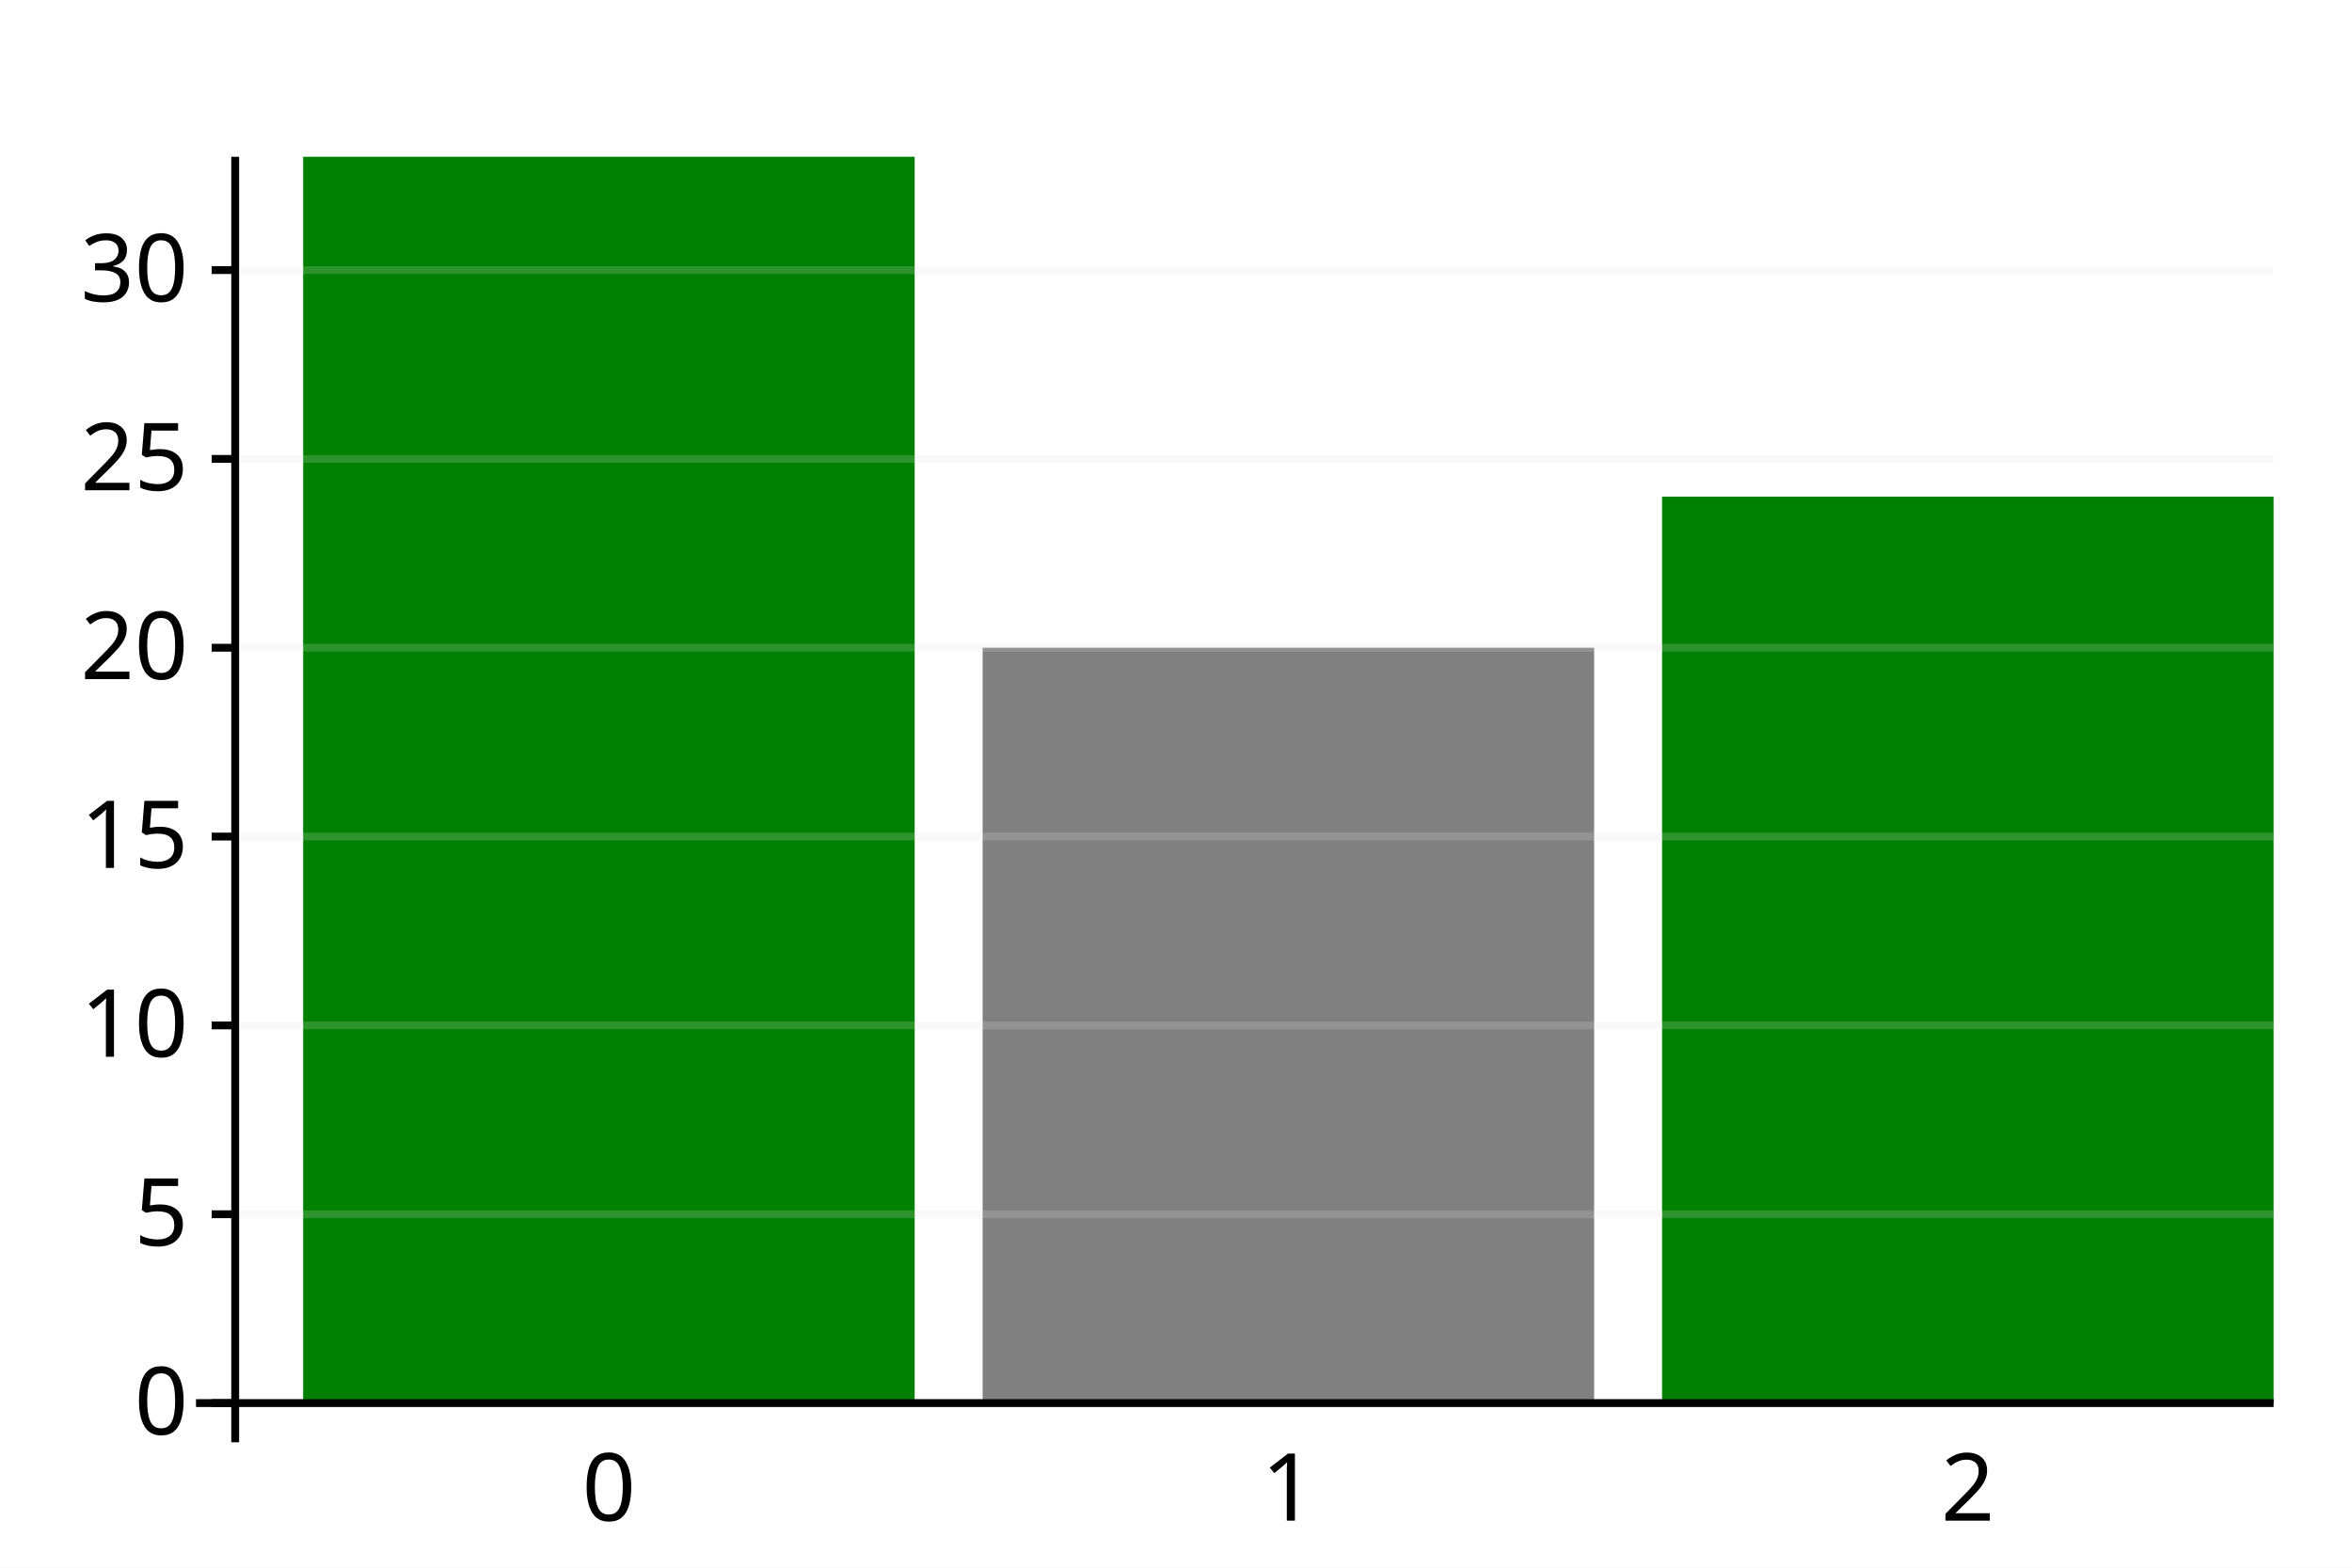
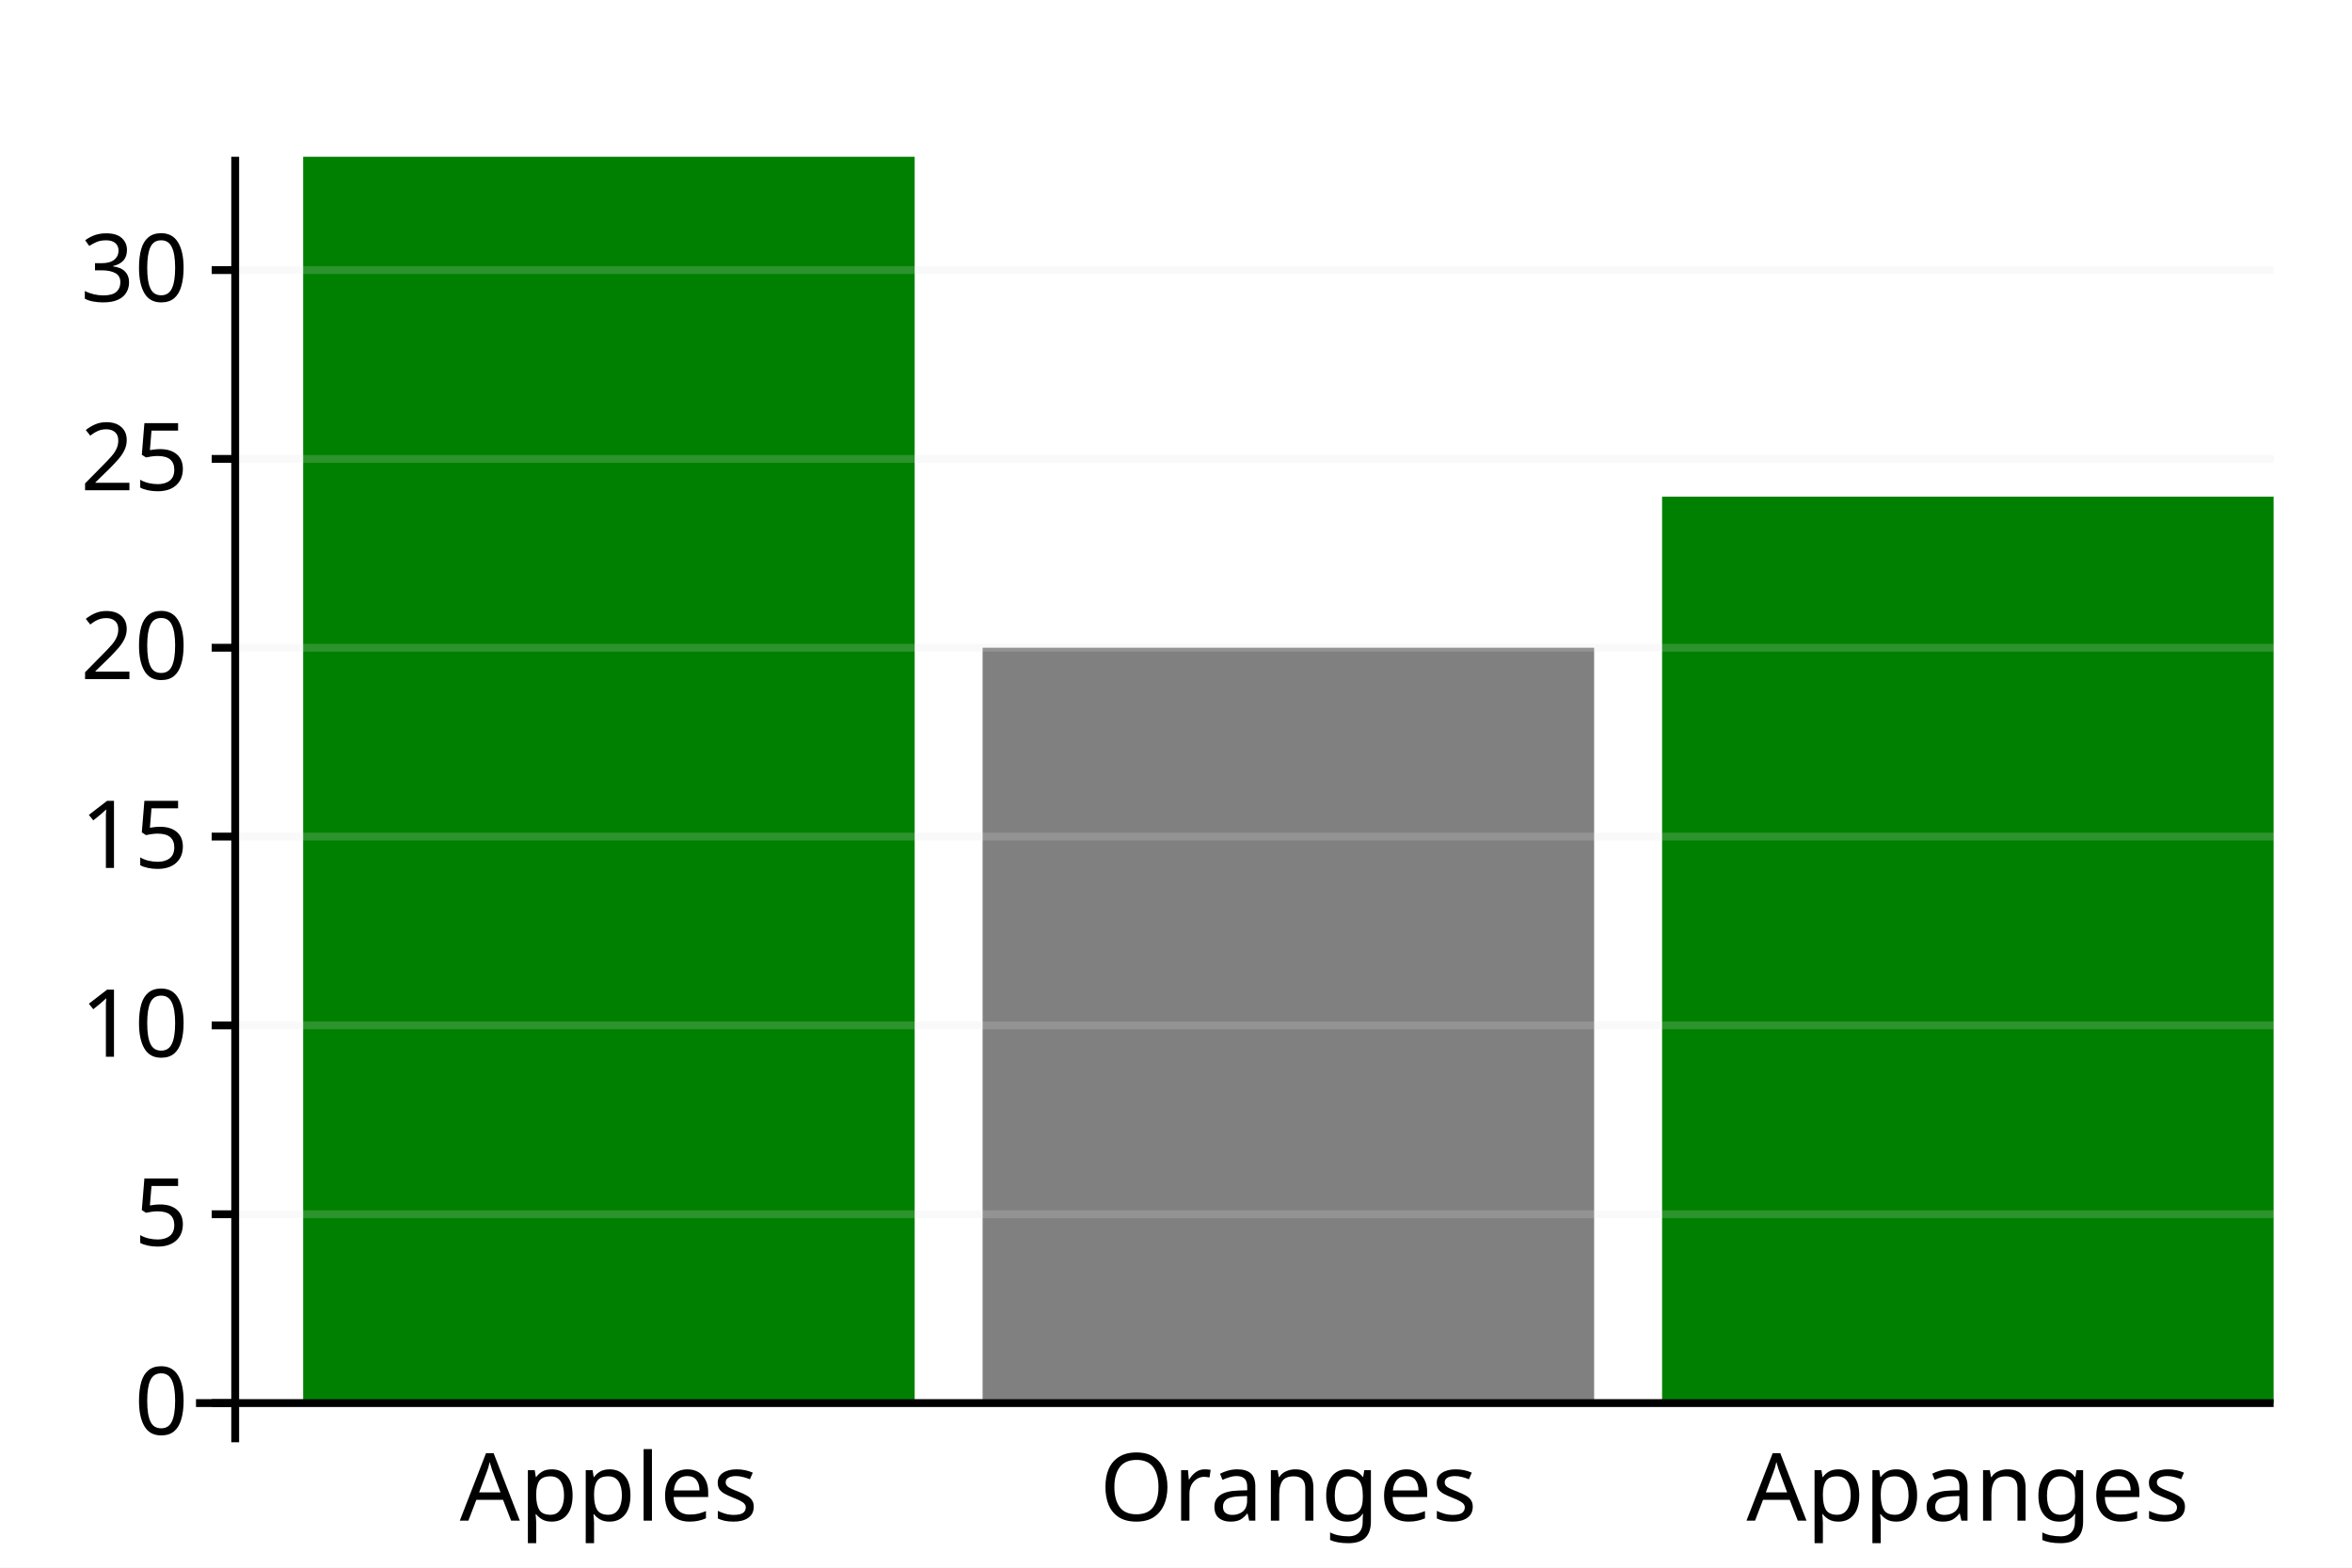
<svg xmlns="http://www.w3.org/2000/svg" width="300" height="200" version="1.1">
  <rect width="300" height="200" x="0" y="0" fill="white" />
  <rect width="78.0" height="159.0" x="38.667" y="20.0" fill="green" />
  <rect width="78.0" height="96.364" x="125.333" y="82.636" fill="gray" />
  <rect width="78.0" height="115.636" x="212" y="63.364" fill="green" />
-   <text y="194" x="77.667" fill="black" font-size="12" text-anchor="middle" font-family="sans-serif"> 0</text>
-   <text y="194" x="164.333" fill="black" font-size="12" text-anchor="middle" font-family="sans-serif"> 1</text>
-   <text y="194" x="251" fill="black" font-size="12" text-anchor="middle" font-family="sans-serif"> 2</text>
+   <text y="194" x="77.667" fill="black" font-size="12" text-anchor="middle" font-family="sans-serif"> Apples</text>
+   <text y="194" x="164.333" fill="black" font-size="12" text-anchor="middle" font-family="sans-serif"> Oranges</text>
+   <text y="194" x="251" fill="black" font-size="12" text-anchor="middle" font-family="sans-serif"> Appanges</text>
  <line x1="30" x2="27" y1="179.0" y2="179.0" stroke="black" />
  <line x1="30" x2="290" y1="179.0" y2="179.0" opacity="0.2" stroke="#e0e0e0" />
  <text y="183.0" x="24" fill="black" font-size="12" text-anchor="end" font-family="sans-serif"> 0</text>
  <line x1="30" x2="27" y1="154.909" y2="154.909" stroke="black" />
  <line x1="30" x2="290" y1="154.909" y2="154.909" opacity="0.2" stroke="#e0e0e0" />
  <text y="158.909" x="24" fill="black" font-size="12" text-anchor="end" font-family="sans-serif"> 5</text>
  <line x1="30" x2="27" y1="130.818" y2="130.818" stroke="black" />
  <line x1="30" x2="290" y1="130.818" y2="130.818" opacity="0.2" stroke="#e0e0e0" />
  <text y="134.818" x="24" fill="black" font-size="12" text-anchor="end" font-family="sans-serif"> 10</text>
  <line x1="30" x2="27" y1="106.727" y2="106.727" stroke="black" />
  <line x1="30" x2="290" y1="106.727" y2="106.727" opacity="0.2" stroke="#e0e0e0" />
  <text y="110.727" x="24" fill="black" font-size="12" text-anchor="end" font-family="sans-serif"> 15</text>
  <line x1="30" x2="27" y1="82.636" y2="82.636" stroke="black" />
  <line x1="30" x2="290" y1="82.636" y2="82.636" opacity="0.2" stroke="#e0e0e0" />
  <text y="86.636" x="24" fill="black" font-size="12" text-anchor="end" font-family="sans-serif"> 20</text>
  <line x1="30" x2="27" y1="58.545" y2="58.545" stroke="black" />
  <line x1="30" x2="290" y1="58.545" y2="58.545" opacity="0.2" stroke="#e0e0e0" />
  <text y="62.545" x="24" fill="black" font-size="12" text-anchor="end" font-family="sans-serif"> 25</text>
  <line x1="30" x2="27" y1="34.455" y2="34.455" stroke="black" />
  <line x1="30" x2="290" y1="34.455" y2="34.455" opacity="0.2" stroke="#e0e0e0" />
  <text y="38.455" x="24" fill="black" font-size="12" text-anchor="end" font-family="sans-serif"> 30</text>
  <line x1="30" x2="30" y1="20" y2="184" stroke="black" />
  <line x1="25" x2="290" y1="179" y2="179" stroke="black" />
</svg>
